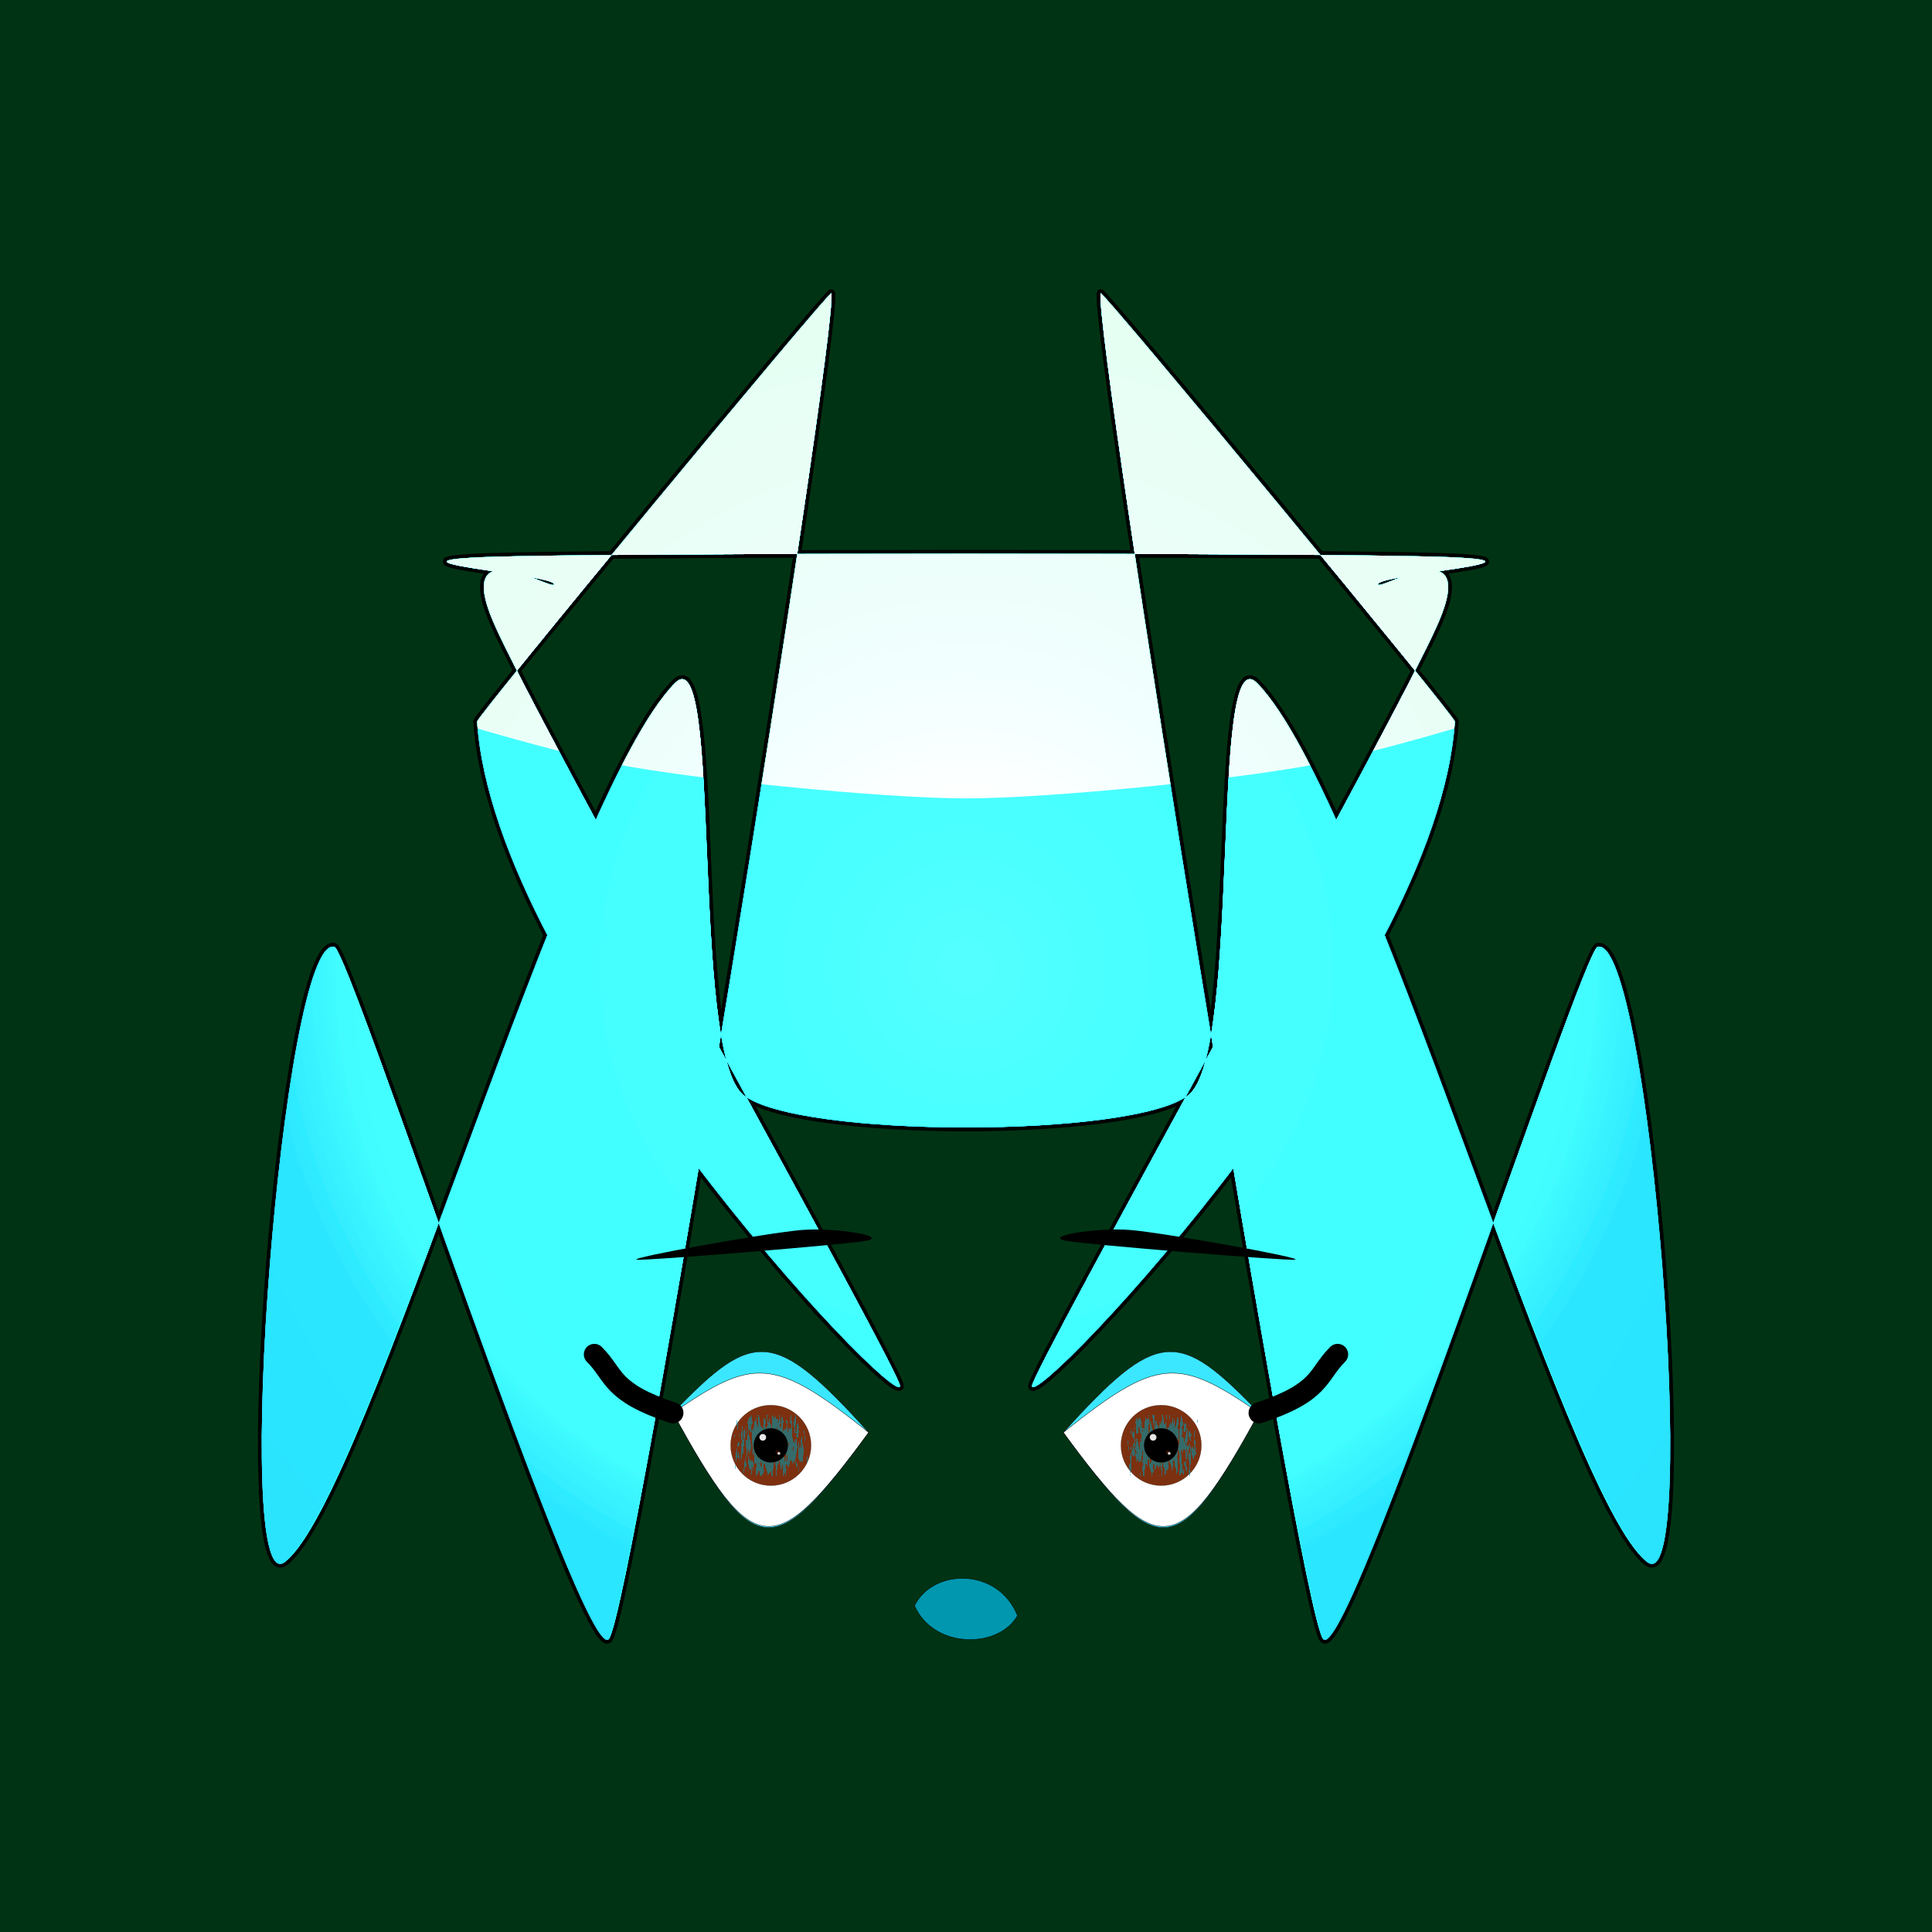
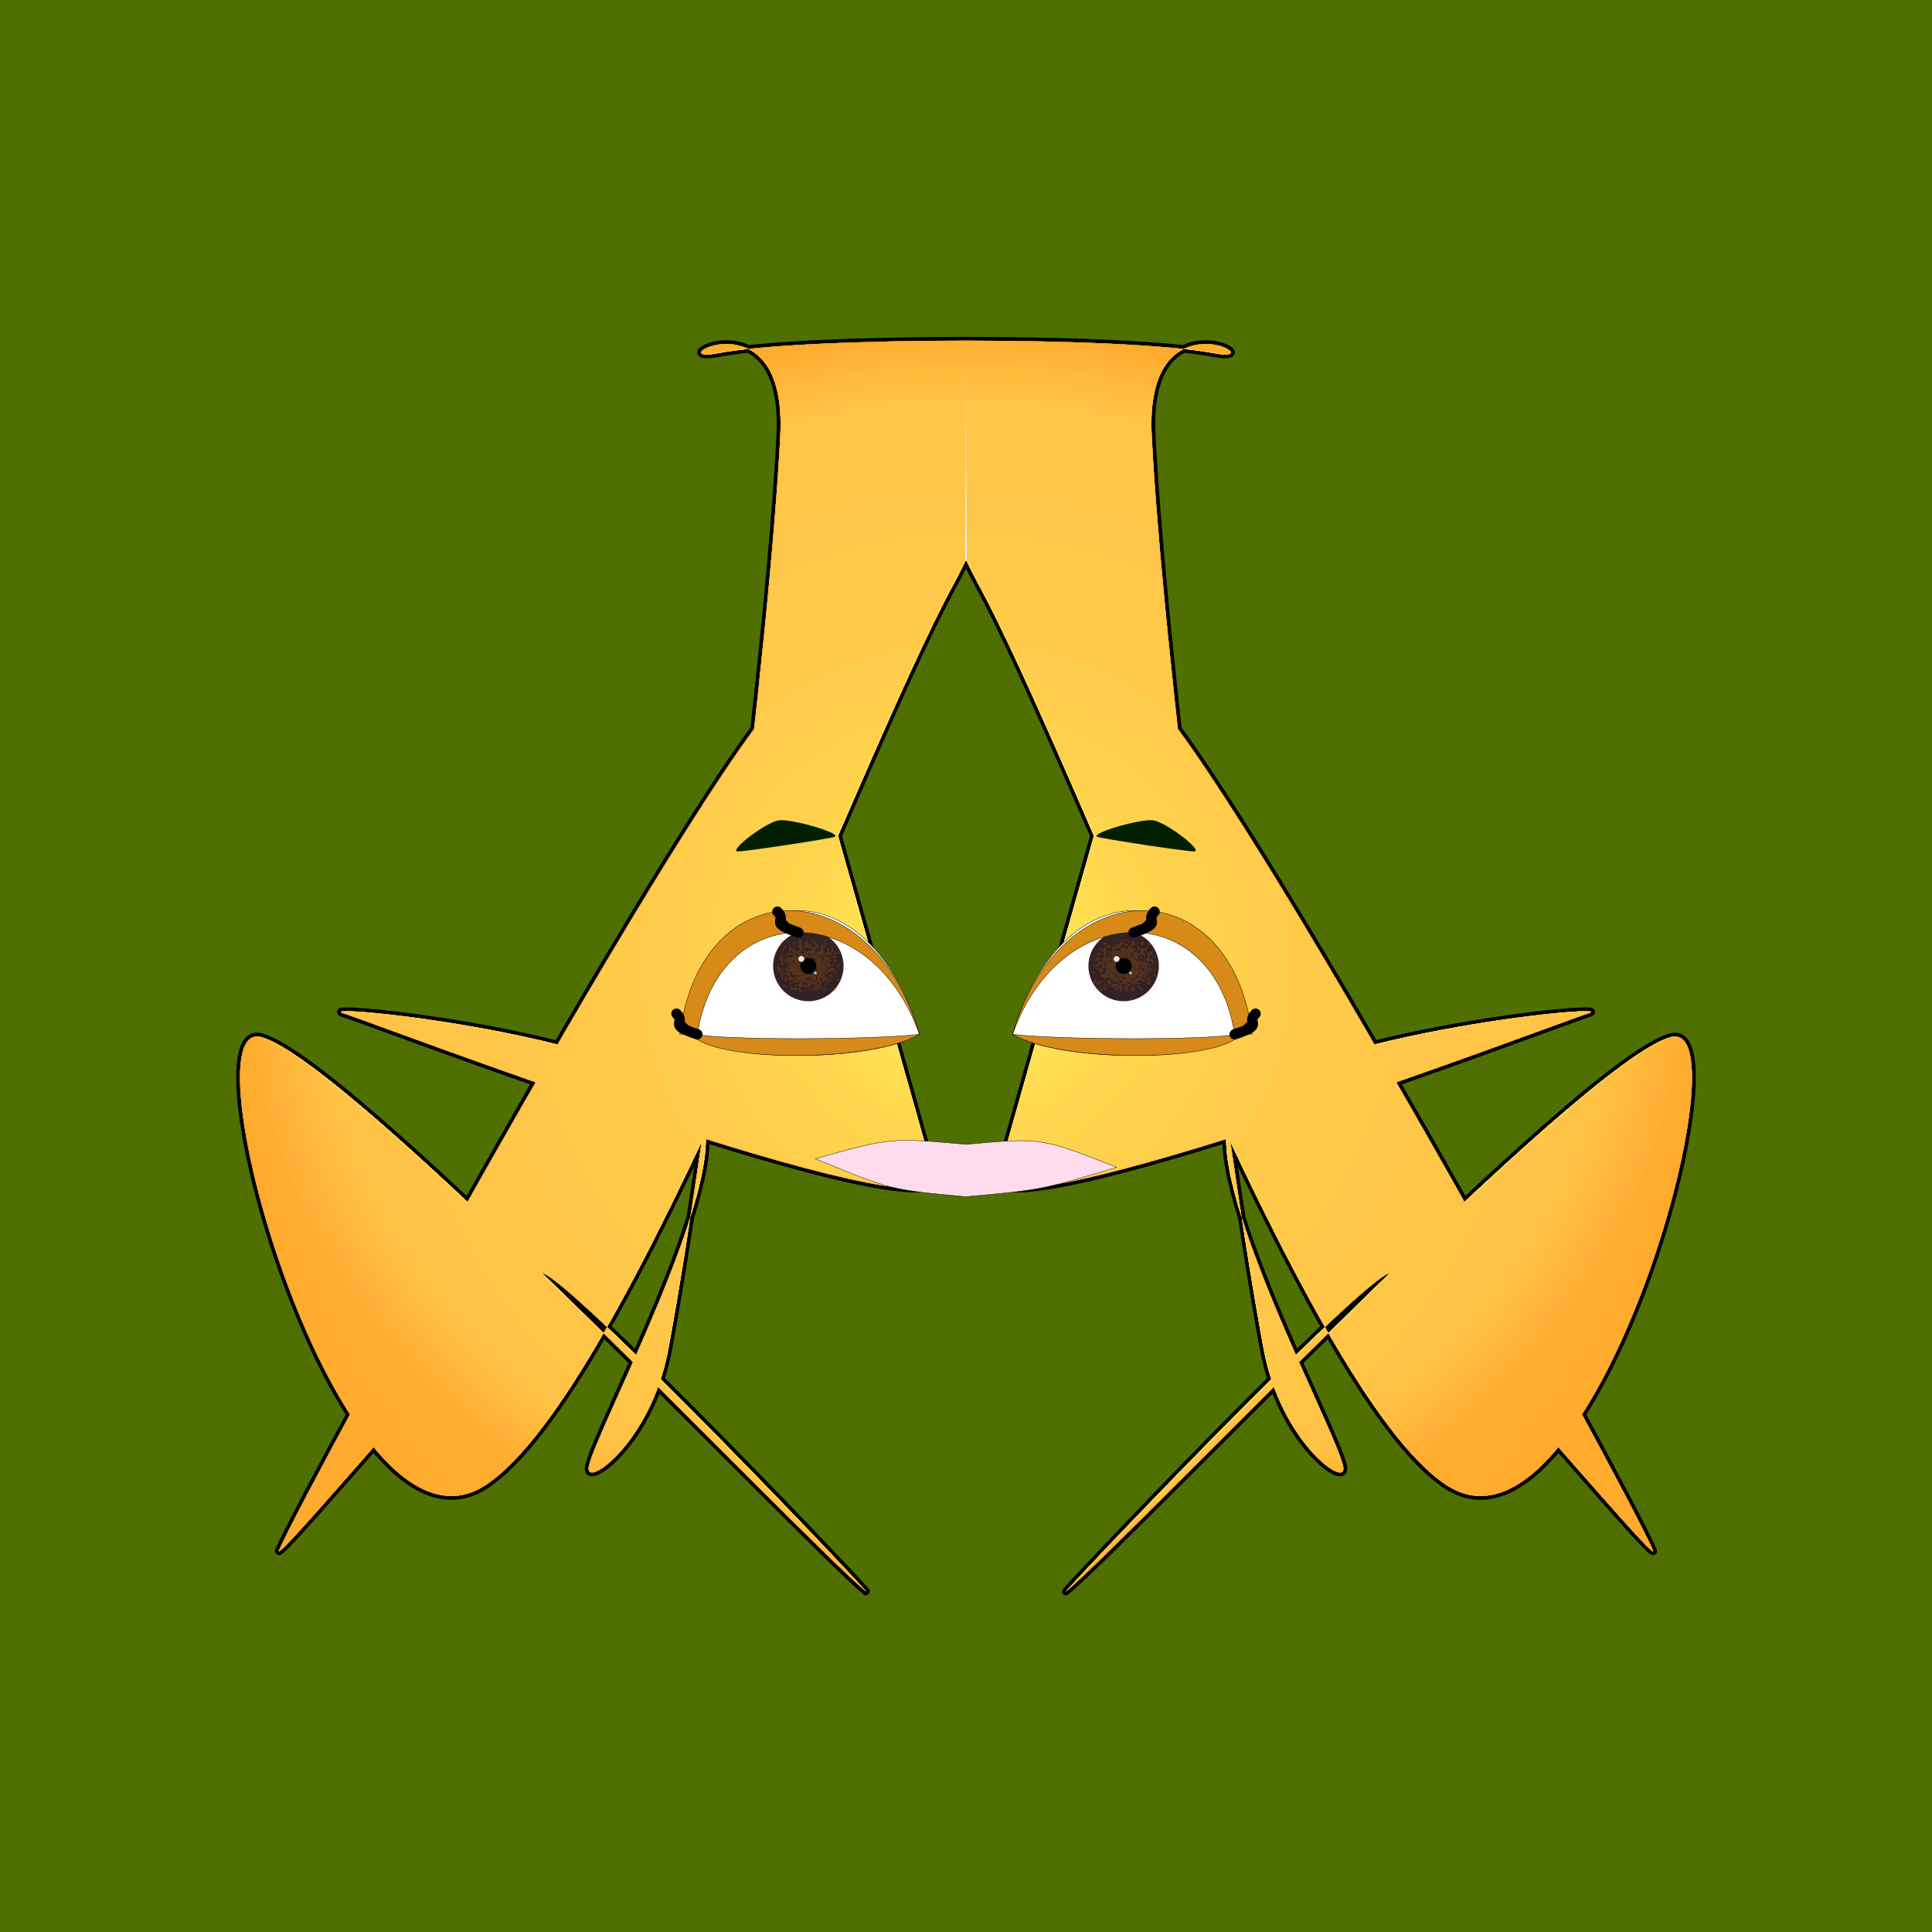
<svg xmlns="http://www.w3.org/2000/svg" viewBox="0 0 10000 10000">
-   <rect width="10000" height="10000" fill="#003313" />
-   <g transform="translate(0,-99.51) scale(1, 1)">
+   <rect width="10000" height="10000" fill="#4f6f00" />
+   <g transform="translate(0,-59.2) scale(1, 1)">
    <defs>
      <mask id="av-pattern">
        <g>
          <g transform="translate(0, 0)">
            <g transform="scale(1 1) rotate(0 5000 5000)">
-               <path d="M5000,4232.05C4576.5 4232.05, 3590.13 4134.9, 3174.77 4052.28C2759.41 3969.66, 1810.95 3681.95, 1419.69 3519.88C1028.43 3357.81, 154.32 2890.59, -197.81 2655.31C-549.94 2420.03, -1316.1 1791.26, -1615.56 1491.8C-1915.02 1192.34, -2543.79 426.18, -2779.07 74.05C-3014.35 -278.08, -3481.57 -1152.19, -3643.64 -1543.45C-3805.71 -1934.71, -4093.42 -2883.17, -4176.04 -3298.53C-4258.66 -3713.89, -4355.81 -4700.26, -4355.81 -5123.76C-4355.81 -5547.26, -4258.66 -6533.63, -4176.04 -6948.99C-4093.42 -7364.35, -3805.71 -8312.81, -3643.64 -8704.07C-3481.57 -9095.33, -3014.35 -9969.44, -2779.07 -10321.57C-2543.79 -10673.7, -1915.02 -11439.86, -1615.56 -11739.32C-1316.1 -12038.78, -549.94 -12667.55, -197.81 -12902.83C154.32 -13138.11, 1028.43 -13605.33, 1419.69 -13767.4C1810.95 -13929.47, 2759.41 -14217.18, 3174.77 -14299.8C3590.13 -14382.42, 4576.5 -14479.57, 5000 -14479.57C5423.5 -14479.57, 6409.87 -14382.42, 6825.23 -14299.8C7240.59 -14217.18, 8189.05 -13929.47, 8580.31 -13767.4C8971.57 -13605.33, 9845.68 -13138.11, 10197.81 -12902.83C10549.94 -12667.55, 11316.1 -12038.78, 11615.56 -11739.32C11915.02 -11439.86, 12543.79 -10673.7, 12779.07 -10321.57C13014.35 -9969.44, 13481.57 -9095.33, 13643.64 -8704.07C13805.71 -8312.81, 14093.42 -7364.35, 14176.04 -6948.99C14258.66 -6533.63, 14355.81 -5547.26, 14355.81 -5123.76C14355.81 -4700.26, 14258.66 -3713.89, 14176.04 -3298.53C14093.42 -2883.17, 13805.71 -1934.71, 13643.64 -1543.45C13481.57 -1152.19, 13014.35 -278.08, 12779.07 74.05C12543.79 426.18, 11915.02 1192.34, 11615.56 1491.8C11316.1 1791.26, 10549.94 2420.03, 10197.81 2655.31C9845.68 2890.59, 8971.57 3357.81, 8580.31 3519.88C8189.05 3681.95, 7240.59 3969.66, 6825.23 4052.28C6409.87 4134.9, 5423.5 4232.05, 5000 4232.05" fill="#efefef" />
+               <path d="M 0, 8381.51 C -85686.27 8381.51, 5000 92594.01, 5000 1907.74C 5000 92594.01, 95686.27 8381.51, 10000 8381.51Z" fill="#efefef" />
            </g>
          </g>
        </g>
      </mask>
      <radialGradient id="av-gradox" cx="50%" cy="50%" r="50%" fx="50%" fy="50%" spreadMethod="pad">
-         <stop offset="89%" stop-color="#3be7ff" />
-         <stop offset="100%" stop-color="#27d3eb" />
+         <stop offset="89%" stop-color="#ffb23f" />
+         <stop offset="100%" stop-color="#eb9e2b" />
      </radialGradient>
      <filter id="av-light">
        <feDiffuseLighting in="SourceGraphic" result="light" lighting-color="white">
-           <fePointLight x="5000" y="5099.51" z="476.19" />
+           <fePointLight x="5000" y="5059.21" z="476.19" />
        </feDiffuseLighting>
        <feComposite in="SourceGraphic" in2="light" operator="arithmetic" k1="0.9" k2="1.1" k3="0" k4="0" />
      </filter>
-       <path id="av-bp" d="M7445.18,2981.31C6763.03 2960.13, 3236.97 2960.13, 2554.82 2981.31C1863.69 3002.77, 2867.58 3071.96, 2867.58 3123.47C2867.58 3163.94, 2342.33 2830.05, 2554.82 3322.49C2774.33 3831.2, 4669.26 7211.86, 4658.81 7274.58C4638.32 7397.51, 2554.9 5193.3, 2469.53 3834.27C2467.79 3806.53, 4300.07 1593.28, 4303.41 1616.56C4336.19 1844.66, 3275.51 8419.92, 3151.9 8582.46C3028.29 8745, 1810.88 5019.12, 1730.29 5000C1462.22 4936.39, 1192.7 8402.5, 1474.4 8184.41C1904.73 7851.25, 2913.53 4225.22, 3493.09 3635.25C3742.14 3381.73, 3569.62 5543.97, 3848.49 5767.67C4127.36 5991.37, 5872.64 5991.37, 6151.51 5767.67C6430.38 5543.97, 6257.86 3381.73, 6506.91 3635.25C7086.47 4225.22, 8095.27 7851.25, 8525.6 8184.41C8807.3 8402.5, 8537.78 4936.39, 8269.71 5000C8189.12 5019.12, 6971.71 8745, 6848.1 8582.46C6724.49 8419.92, 5663.81 1844.66, 5696.59 1616.56C5699.93 1593.28, 7532.21 3806.53, 7530.47 3834.27C7445.1 5193.3, 5361.68 7397.51, 5341.19 7274.58C5330.74 7211.86, 7225.67 3831.2, 7445.18 3322.49C7657.67 2830.05, 7132.42 3163.94, 7132.42 3123.47C7132.42 3071.96, 8136.31 3002.77, 7445.18 2981.31" />
+       <path id="av-bp" d="M6281.82,1887.03C5828.79 1800.74, 4171.21 1800.74, 3718.18 1887.03C3388.3 1949.86, 4076.79 1555.8, 4038.64 2314.3C3984.72 3386.31, 3664.93 5934.73, 3458.77 7044.8C3370.28 7521.29, 3031.78 7764.1, 3046.76 7655.19C3069.8 7487.63, 3800.47 6146.58, 3626.63 5824.03C3410.57 5423.15, 1571.95 5242.73, 1780.2 5305.2C1910.65 5344.34, 4597.9 6372.9, 4847.4 6190.26C4847.4 6190.26, 4114.94 3596.11, 4114.94 3596.11C3754.63 3796.46, 1583.44 7759.31, 1444.49 8082.46C1393.03 8202.14, 2683.51 6639.67, 2802.6 6648.05C2936.57 6657.47, 4545.13 8349.95, 4481.17 8296.09C4135.81 8005.26, 1821.9 5558.14, 1352.93 5427.27C939.93 5312.02, 1760.31 8239.79, 2512.67 7746.75C3254.49 7260.62, 4411.8 4043.22, 4938.96 3077.28C5466.12 2111.34, 4533.88 2111.34, 5061.04 3077.28C5588.2 4043.22, 6745.51 7260.62, 7487.33 7746.75C8239.69 8239.79, 9060.07 5312.02, 8647.07 5427.27C8178.1 5558.14, 5864.19 8005.26, 5518.83 8296.09C5454.87 8349.95, 7063.43 6657.47, 7197.4 6648.05C7316.49 6639.67, 8606.97 8202.14, 8555.51 8082.46C8416.56 7759.31, 6245.37 3796.46, 5885.06 3596.11C5885.06 3596.11, 5152.6 6190.26, 5152.6 6190.26C5402.1 6372.9, 8089.35 5344.34, 8219.8 5305.2C8428.05 5242.73, 6589.43 5423.15, 6373.37 5824.03C6199.53 6146.58, 6930.2 7487.63, 6953.24 7655.19C6968.22 7764.1, 6629.72 7521.29, 6541.23 7044.8C6335.07 5934.73, 6015.28 3386.31, 5961.36 2314.3C5923.21 1555.8, 6611.7 1949.86, 6281.82 1887.03" />
    </defs>
-     <use href="#av-bp" stroke-width="39.22" stroke="#000000" fill="#3be7ff" />
+     <use href="#av-bp" stroke-width="39.22" stroke="#000000" fill="#ffb23f" />
    <g filter="url(#av-light)">
-       <use href="#av-bp" fill="#3be7ff" />
+       <use href="#av-bp" fill="#ffb23f" />
      <use href="#av-bp" fill="url(#av-gradox)" />
-       <use href="#av-bp" fill="#ddffdd" mask="url(#av-pattern)" />
+       <use href="#av-bp" fill="#ffdced" mask="url(#av-pattern)" />
    </g>
    <g id="av-face">
      <defs>
        <clipPath id="av-eye-left-clip">
-           <path d="M3483.14 7412.6 C3902.4 6975.21,4007.71 6975.21,4496.52 7514.02 C4007.71 8186.27,3902.4 8186.27,3483.14 7412.6 Z" />
+           <path d="M3609.21 5412.75 C3719.66 4559.21,4510.86 4559.21,4758.81 5412.75 C4510.86 5559.21,3719.66 5559.21,3609.21 5412.75 Z" />
        </clipPath>
        <clipPath id="av-eye-right-clip">
-           <path d="M6516.86 7412.6 C6097.6 6975.21,5992.29 6975.21,5503.48 7514.02 C5992.29 8186.27,6097.6 8186.27,6516.86 7412.6 Z" />
+           <path d="M6390.79 5412.75 C6280.34 4559.21,5489.14 4559.21,5241.19 5412.75 C5489.14 5559.21,6280.34 5559.21,6390.79 5412.75 Z" />
        </clipPath>
        <filter id="av-eye-noise">
-           <feTurbulence type="fractalNoise" stitchTiles="stitch" baseFrequency="0.084 0.012" numOctaves="5" seed="6" result="warp" />
-           <feDisplacementMap xChannelSelector="R" yChannelSelector="G" scale="328.59" in="SourceGraphic" in2="warp" />
+           <feTurbulence type="fractalNoise" stitchTiles="stitch" baseFrequency="0.065 0.051" numOctaves="5" seed="219" result="warp" />
+           <feDisplacementMap xChannelSelector="R" yChannelSelector="G" scale="334.12" in="SourceGraphic" in2="warp" />
        </filter>
      </defs>
-       <g id="av-mouth" data-family="5">
-         <path d="M4733.79 8410.41 C4831.64 8214.21,5168.36 8214.21,5266.21 8462.13 C5168.36 8634.8,4831.64 8634.8,4733.79 8410.41 Z" fill="#0097af" stroke="#000000" stroke-width="1.96" stroke-linejoin="round" />
+       <g id="av-mouth" data-family="7">
+         <path d="M4220.48 6056.87 C4610.24 5947.34,4610.24 5947.34,5000 5982.51 C5389.76 5947.34,5389.76 5947.34,5779.52 6101.03 C5389.76 6217.9,5389.76 6217.9,5000 6253.07 C4610.24 6217.9,4610.24 6217.9,4220.48 6056.87 Z" fill="#ffdced" stroke="#001f00" stroke-width="1.96" stroke-linejoin="round" />
      </g>
-       <g id="av-eye-left" transform="rotate(0,3989.83,7580.74)">
-         <path class="av-eyeball" d="M3483.14 7412.6 C3902.4 6975.21,4007.71 6975.21,4496.52 7514.02 C4007.71 8186.27,3902.4 8186.27,3483.14 7412.6 Z" fill="#ffffff" stroke="#000000" stroke-width="1.96" />
+       <g id="av-eye-left" transform="rotate(0,4184.01,5059.21)">
+         <path class="av-eyeball" d="M3609.21 5412.75 C3719.66 4559.21,4510.86 4559.21,4758.81 5412.75 C4510.86 5559.21,3719.66 5559.21,3609.21 5412.75 Z" fill="#ffffff" stroke="#000000" stroke-width="1.96" />
        <g clip-path="url(#av-eye-left-clip)">
-           <circle class="av-iris" cx="3989.83" cy="7580.74" r="208.26" fill="#7c300f" stroke="#000000" stroke-width="0.8" />
-           <ellipse class="av-iris-shade" cx="3989.83" cy="7580.74" rx="155.34" ry="129.45" fill="#0097af" opacity="0.569" filter="url(#av-eye-noise)" />
-           <circle class="av-pupil" cx="3989.83" cy="7580.74" r="88.57" fill="#000000" />
-           <circle class="av-highlight" cx="3948.18" cy="7539.09" r="17.36" fill="#ffffff" opacity="0.9" />
-           <circle class="av-highlight" cx="4024.54" cy="7615.45" r="10.96" fill="#902b00" opacity="0.3" />
-           <circle class="av-highlight" cx="4031.48" cy="7622.39" r="7.44" fill="#ffffff" opacity="0.8" />
+           <circle class="av-iris" cx="4184.01" cy="5059.21" r="181.76" fill="#332124" stroke="#000000" stroke-width="0.8" />
+           <ellipse class="av-iris-shade" cx="4184.01" cy="5059.21" rx="134.72" ry="112.27" fill="#af6200" opacity="0.259" filter="url(#av-eye-noise)" />
+           <circle class="av-pupil" cx="4184.01" cy="5059.21" r="41.77" fill="#000000" />
+           <circle class="av-highlight" cx="4147.66" cy="5022.86" r="15.15" fill="#ffffff" opacity="0.9" />
+           <circle class="av-highlight" cx="4214.3" cy="5089.5" r="9.57" fill="#01637c" opacity="0.3" />
+           <circle class="av-highlight" cx="4220.36" cy="5095.56" r="6.49" fill="#ffffff" opacity="0.8" />
        </g>
-         <path class="av-upper-lid" d="M3483.14 7412.6 C3902.4 6975.21,4007.71 6975.21,4496.52 7514.02 C4007.71 7123.12,3902.4 7123.12,3483.14 7412.6 Z" fill="#3be7ff" stroke="#000000" stroke-width="1.96" />
-         <path class="av-lower-lid" d="M3483.14 7412.6 C3902.4 8186.27,4007.71 8186.27,4496.52 7514.02 C4007.71 8178.36,3902.4 8178.36,3483.14 7412.6 Z" fill="#3be7ff" stroke="#000000" stroke-width="1.96" />
-         <path class="av-lash" d="M3483.14 7412.6 C3156.86 7303.84, 3185.08 7218.54, 3076.32 7109.78" stroke="#000000" stroke-width="108.76" stroke-linecap="round" fill="#000000" />
+         <path class="av-upper-lid" d="M3518.34 5412.75 C3628.79 4559.21,4510.86 4559.21,4758.81 5412.75 C4510.86 4709.83,3719.66 4709.83,3609.21 5412.75 Z" fill="#d78a17" stroke="#000000" stroke-width="1.96" />
+         <path class="av-lower-lid" d="M3578.92 5412.75 C3689.37 5559.21,4510.86 5559.21,4758.81 5412.75 C4510.86 5442.62,3719.66 5442.62,3609.21 5412.75 Z" fill="#d78a17" stroke="#000000" stroke-width="1.96" />
+         <path class="av-lash" d="M3609.21 5412.75 C3448.02 5359.02, 3555.16 5359.89, 3501.43 5306.16" stroke="#000000" stroke-width="53.73" stroke-linecap="round" fill="#000000" />
+         <path class="av-lash" d="M4132.45 4885.56 C3971.26 4831.83, 4077.81 4831.65, 4024.08 4777.92" stroke="#000000" stroke-width="53.73" stroke-linecap="round" fill="#000000" />
      </g>
-       <g id="av-eye-right" transform="rotate(0,6010.17,7580.74)">
-         <path class="av-eyeball" d="M6516.86 7412.6 C6097.6 6975.21,5992.29 6975.21,5503.48 7514.02 C5992.29 8186.27,6097.6 8186.27,6516.86 7412.6 Z" fill="#ffffff" stroke="#000000" stroke-width="1.96" />
+       <g id="av-eye-right" transform="rotate(0,5815.99,5059.21)">
+         <path class="av-eyeball" d="M6390.79 5412.75 C6280.34 4559.21,5489.14 4559.21,5241.19 5412.75 C5489.14 5559.21,6280.34 5559.21,6390.79 5412.75 Z" fill="#ffffff" stroke="#000000" stroke-width="1.96" />
        <g clip-path="url(#av-eye-right-clip)">
-           <circle class="av-iris" cx="6010.17" cy="7580.74" r="208.26" fill="#7c300f" stroke="#000000" stroke-width="0.8" />
-           <ellipse class="av-iris-shade" cx="6010.17" cy="7580.74" rx="155.34" ry="129.45" fill="#0097af" opacity="0.569" filter="url(#av-eye-noise)" />
-           <circle class="av-pupil" cx="6010.17" cy="7580.74" r="88.57" fill="#000000" />
-           <circle class="av-highlight" cx="5968.52" cy="7539.09" r="17.36" fill="#ffffff" opacity="0.9" />
-           <circle class="av-highlight" cx="6044.88" cy="7615.45" r="10.96" fill="#902b00" opacity="0.3" />
-           <circle class="av-highlight" cx="6051.82" cy="7622.39" r="7.44" fill="#ffffff" opacity="0.8" />
+           <circle class="av-iris" cx="5815.99" cy="5059.21" r="181.76" fill="#332124" stroke="#000000" stroke-width="0.8" />
+           <ellipse class="av-iris-shade" cx="5815.99" cy="5059.21" rx="134.72" ry="112.27" fill="#af6200" opacity="0.259" filter="url(#av-eye-noise)" />
+           <circle class="av-pupil" cx="5815.99" cy="5059.21" r="41.77" fill="#000000" />
+           <circle class="av-highlight" cx="5779.64" cy="5022.86" r="15.15" fill="#ffffff" opacity="0.9" />
+           <circle class="av-highlight" cx="5846.28" cy="5089.5" r="9.57" fill="#01637c" opacity="0.3" />
+           <circle class="av-highlight" cx="5852.34" cy="5095.56" r="6.49" fill="#ffffff" opacity="0.8" />
        </g>
-         <path class="av-upper-lid" d="M6516.86 7412.6 C6097.6 6975.21,5992.29 6975.21,5503.48 7514.02 C5992.29 7123.12,6097.6 7123.12,6516.86 7412.6 Z" fill="#3be7ff" stroke="#000000" stroke-width="1.96" />
-         <path class="av-lower-lid" d="M6516.86 7412.6 C6097.6 8186.27,5992.29 8186.27,5503.48 7514.02 C5992.29 8178.36,6097.6 8178.36,6516.86 7412.6 Z" fill="#3be7ff" stroke="#000000" stroke-width="1.96" />
-         <path class="av-lash" d="M6516.86 7412.6 C6843.14 7303.84, 6814.88 7218.46, 6923.64 7109.7" stroke="#000000" stroke-width="108.76" stroke-linecap="round" fill="#000000" />
+         <path class="av-upper-lid" d="M6481.66 5412.75 C6371.21 4559.21,5489.14 4559.21,5241.19 5412.75 C5489.14 4709.83,6280.34 4709.83,6390.79 5412.75 Z" fill="#d78a17" stroke="#000000" stroke-width="1.96" />
+         <path class="av-lower-lid" d="M6421.08 5412.75 C6310.63 5559.21,5489.14 5559.21,5241.19 5412.75 C5489.14 5442.62,6280.34 5442.62,6390.79 5412.75 Z" fill="#d78a17" stroke="#000000" stroke-width="1.96" />
+         <path class="av-lash" d="M6390.79 5412.75 C6551.98 5359.02, 6444.84 5359.89, 6498.57 5306.16" stroke="#000000" stroke-width="53.73" stroke-linecap="round" fill="#000000" />
+         <path class="av-lash" d="M5867.55 4885.56 C6028.74 4831.83, 5922.19 4831.65, 5975.92 4777.92" stroke="#000000" stroke-width="53.73" stroke-linecap="round" fill="#000000" />
      </g>
-       <path id="av-brow-left" d="M4480.62,6522.2C4373.06 6541.57, 3338.19 6626.65, 3296.36 6619.56C3246.95 6611.19, 3972.55 6480.51, 4149.03 6466C4325.51 6451.49, 4607.68 6499.32, 4480.62 6522.2" transform="translate(0,0) rotate(0,3888.49,6542.78)" fill="#000000" />
-       <path id="av-brow-right" d="M5519.38,6522.2C5626.94 6541.57, 6661.81 6626.65, 6703.64 6619.56C6753.05 6611.19, 6027.45 6480.51, 5850.97 6466C5674.49 6451.49, 5392.32 6499.32, 5519.38 6522.2" transform="translate(0,0) rotate(0,6111.51,6542.78)" fill="#000000" />
+       <path id="av-brow-left" d="M4322.42,4389.61C4310.22 4398.75, 3832.29 4470.87, 3815.68 4466.08C3779.02 4455.5, 3966.71 4314.9, 4030.3 4305.3C4093.89 4295.7, 4349.35 4369.43, 4322.42 4389.61" transform="translate(0,0) rotate(0,4069.05,4385.69)" fill="#001f00" />
+       <path id="av-brow-right" d="M5677.58,4389.61C5689.78 4398.75, 6167.71 4470.87, 6184.32 4466.08C6220.98 4455.5, 6033.29 4314.9, 5969.7 4305.3C5906.11 4295.7, 5650.65 4369.43, 5677.58 4389.61" transform="translate(0,0) rotate(0,5930.95,4385.69)" fill="#001f00" />
    </g>
  </g>
</svg>
